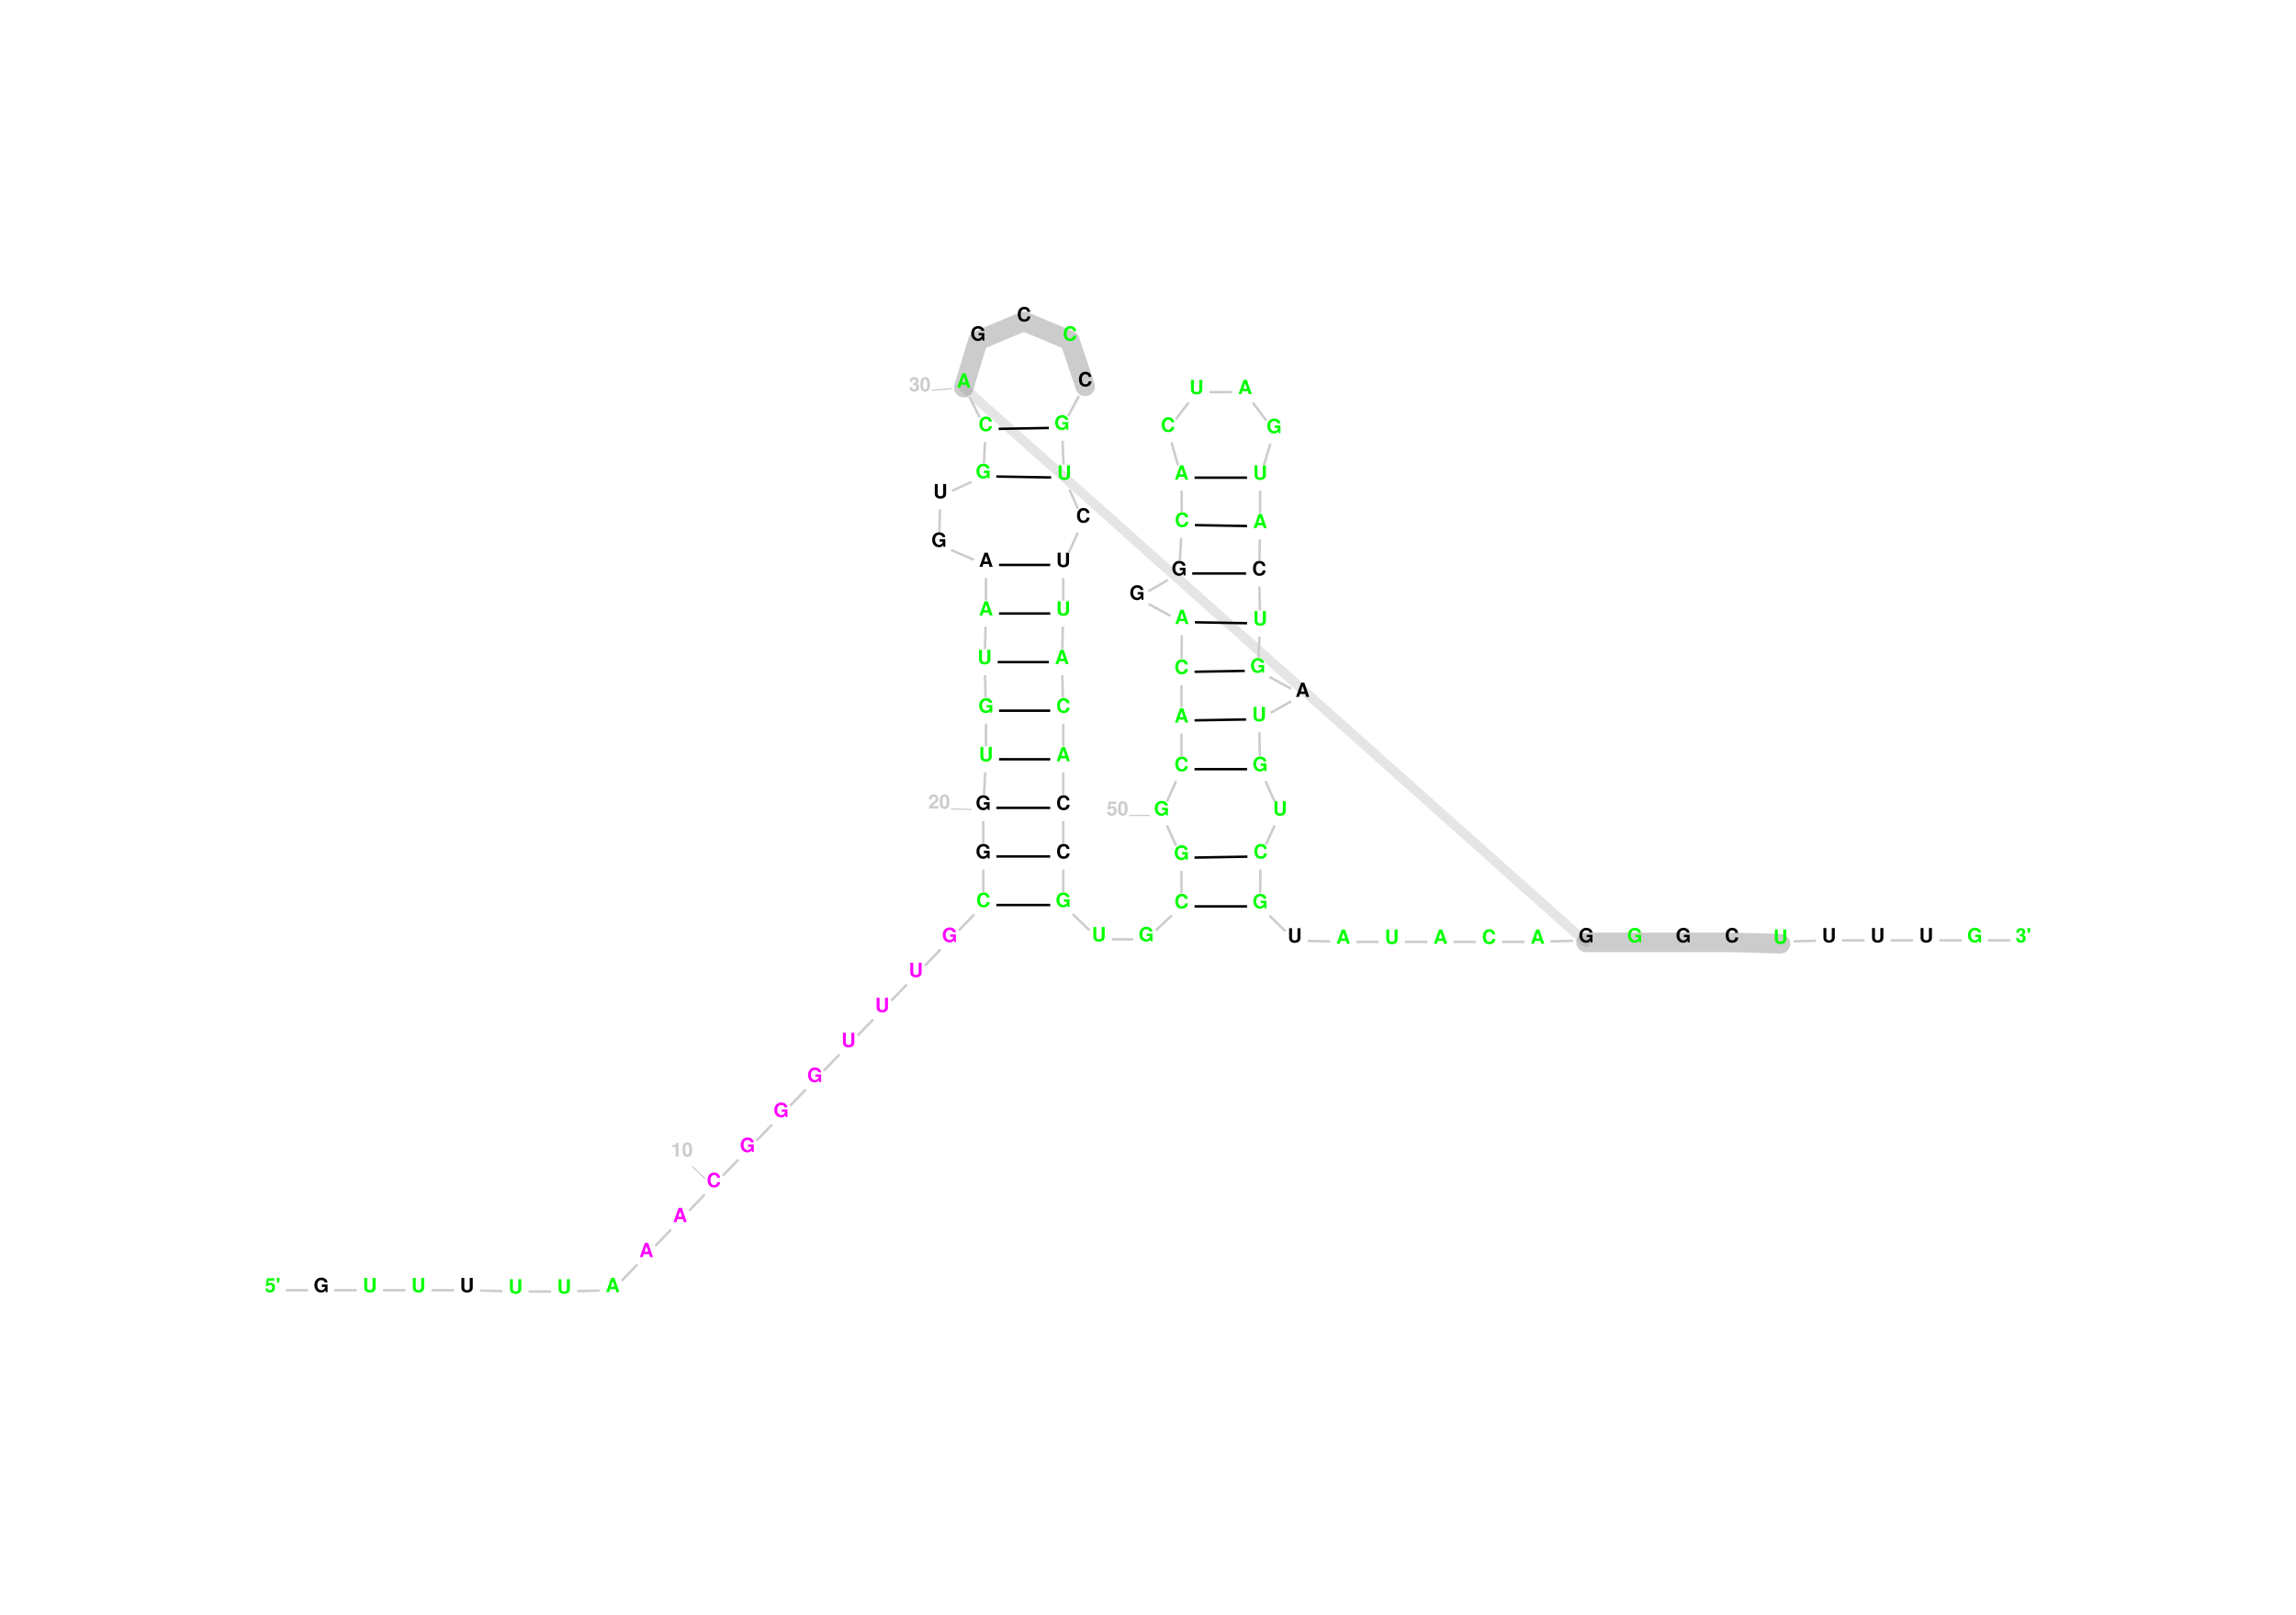
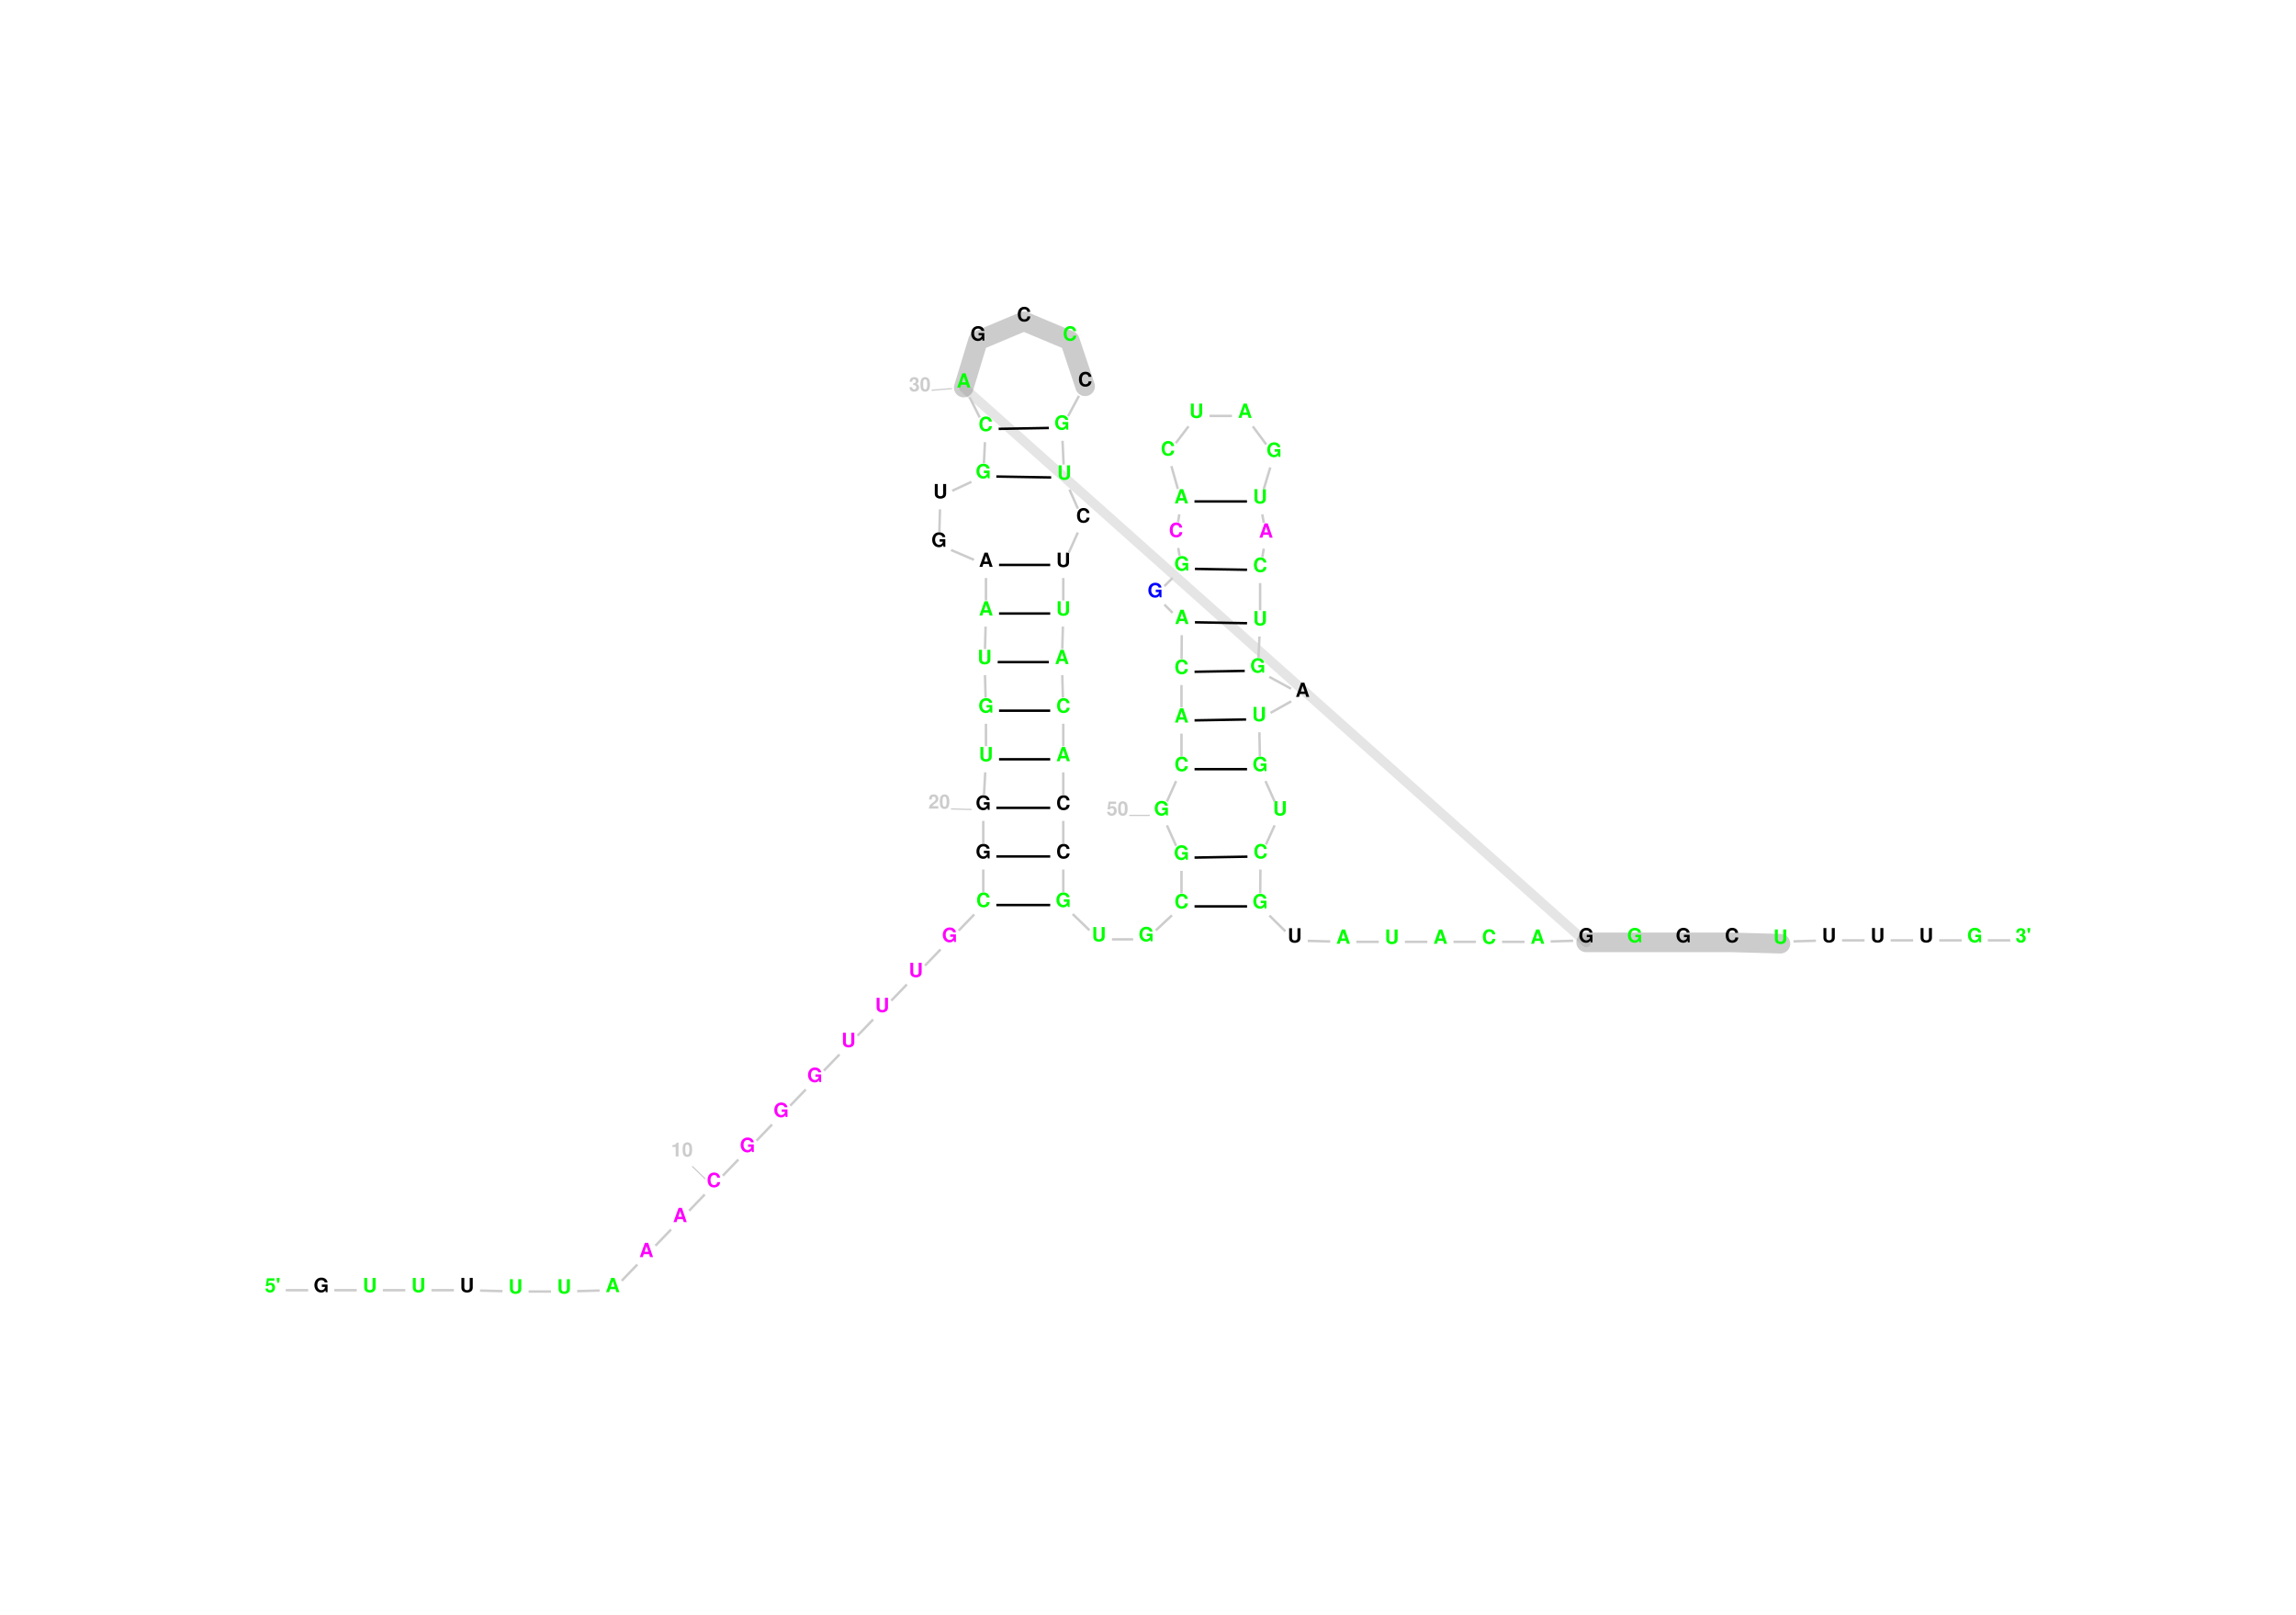
<svg xmlns="http://www.w3.org/2000/svg" width="357.363" height="251.27" style="font-size: 3.05px; font-weight: bold; font-family: Helvetica; ">
  <g>
    <style type="text/css">


text.red {fill: rgb(255, 0, 255); }
text.green {fill: rgb(0, 255, 0); }
text.blue {fill: rgb(0, 0, 255); }
text.black {fill: rgb(0, 0, 0); }
text.gray {fill: rgb(204, 204, 204); }
text.brown {fill: rgb(211.65, 104.55, 30.6); }
text {fill: rgb(0, 0, 0); text-anchor: middle; alignment-baseline: middle; }
circle.red {stroke: rgb(255, 0, 255); fill: none; }
circle.green {stroke: rgb(0, 255, 0); fill: none; }
circle.blue {stroke: rgb(0, 0, 255); fill: none; }
circle.black {stroke: rgb(0, 0, 0); fill: none; }
circle.gray {stroke: rgb(204, 204, 204); fill: none; }
circle.brown {stroke: rgb(211.65, 104.55, 30.6); fill: none; }
line.red {stroke: rgb(255, 0, 255); stroke-width: 0.381; }
line.green {stroke: rgb(0, 255, 0); stroke-width: 0.381; }
line.blue {stroke: rgb(0, 0, 255); stroke-width: 0.381; }
line.black {stroke: rgb(0, 0, 0); stroke-width: 0.381; }
line.gray {stroke: rgb(204, 204, 204); stroke-width: 0.381; }
line.brown {stroke: rgb(211.65, 104.55, 30.6); stroke-width: 0.381; }
line {stroke: rgb(0, 0, 0); }
text.numbering-label {fill: rgb(204, 204, 204);}
line.numbering-line {stroke: rgb(204, 204, 204); stroke-width: 0.191;}
line.predicted {stroke: rgb(0, 0, 0); stroke-dasharray: 2}
.template {visibility:hidden}
polyline {fill:none; stroke-linejoin:round; }
.pseudoknot_segment1 {stroke-linecap:round; stroke-opacity: 0.4; stroke-width:3.05px}
.pseudoknot_segment2 {stroke-linecap:round; stroke-opacity: 0.4; stroke-width:3.05px}
.pseudoknot_connection {stroke-linecap:round; stroke-opacity: 0.2; stroke-width:1.5}

</style>
  </g>
  <g>
    <polyline points="150.003 60.31, 152.223 53, 159.373 50, 166.523 53, 168.893 60.11" class="gray pseudoknot_segment1" stroke="gray" title="Pseudoknot 30:34--80:84(AGCCC--GGGCU)" id="pn-30-34-80-84" />
  </g>
  <g>
    <polyline points="246.878 146.636, 254.439 146.636, 262.001 146.636, 269.562 146.636, 277.12 146.842" class="gray pseudoknot_segment2" stroke="gray" title="Pseudoknot 30:34--80:84(AGCCC--GGGCU)" id="pn-30-34-80-84" />
  </g>
  <g>
    <polyline points="150.003 60.31, 246.878 146.636" class="gray pseudoknot_connection" stroke="gray" title="Pseudoknot 30:34--80:84(AGCCC--GGGCU)" id="pn-30-34-80-84" />
  </g>
  <g>
    <text x="42.439" y="201.064" class="green">5'</text>
  </g>
  <g>
    <text x="50" y="201.064" class="black">G</text>
  </g>
  <g>
    <text x="57.561" y="201.064" class="green">U</text>
  </g>
  <g>
    <text x="65.123" y="201.064" class="green">U</text>
  </g>
  <g>
    <text x="72.684" y="201.064" class="black">U</text>
  </g>
  <g>
    <text x="80.243" y="201.27" class="green">U</text>
  </g>
  <g>
    <text x="87.804" y="201.27" class="green">U</text>
  </g>
  <g>
    <text x="95.362" y="201.055" class="green">A</text>
  </g>
  <g>
    <text x="100.606" y="195.607" class="red">A</text>
  </g>
  <g>
    <text x="105.85" y="190.16" class="red">A</text>
  </g>
  <g>
    <text x="111.093" y="184.712" class="red">C</text>
  </g>
  <g>
    <text x="106.149" y="179.953" class="numbering-label sequential">10</text>
  </g>
  <g>
    <line x1="109.775" y1="183.443" x2="107.734" y2="181.478" class="numbering-line sequential" />
  </g>
  <g>
    <text x="116.337" y="179.264" class="red">G</text>
  </g>
  <g>
    <text x="121.581" y="173.816" class="red">G</text>
  </g>
  <g>
    <text x="126.824" y="168.369" class="red">G</text>
  </g>
  <g>
    <text x="132.068" y="162.921" class="red">U</text>
  </g>
  <g>
    <text x="137.312" y="157.473" class="red">U</text>
  </g>
  <g>
    <text x="142.556" y="152.025" class="red">U</text>
  </g>
  <g>
    <text x="147.799" y="146.578" class="red">G</text>
  </g>
  <g>
    <text x="153.043" y="141.13" class="green">C</text>
  </g>
  <g>
    <line x1="155.076" y1="140.825" x2="163.46" y2="140.825" class="black" />
  </g>
  <g>
    <text x="153.043" y="133.57" class="black">G</text>
  </g>
  <g>
    <line x1="155.076" y1="133.265" x2="163.46" y2="133.265" class="black" />
  </g>
  <g>
    <text x="153.043" y="126.01" class="black">G</text>
  </g>
  <g>
    <line x1="155.076" y1="125.705" x2="163.46" y2="125.705" class="black" />
  </g>
  <g>
    <text x="146.183" y="125.819" class="numbering-label sequential">20</text>
  </g>
  <g>
    <line x1="151.214" y1="125.959" x2="148.013" y2="125.87" class="numbering-line sequential" />
  </g>
  <g>
    <text x="153.463" y="118.45" class="green">U</text>
  </g>
  <g>
    <line x1="155.496" y1="118.145" x2="163.46" y2="118.145" class="black" />
  </g>
  <g>
    <text x="153.463" y="110.89" class="green">G</text>
  </g>
  <g>
    <line x1="155.496" y1="110.585" x2="163.46" y2="110.585" class="black" />
  </g>
  <g>
    <text x="153.253" y="103.33" class="green">U</text>
  </g>
  <g>
    <line x1="155.286" y1="103.025" x2="163.25" y2="103.025" class="black" />
  </g>
  <g>
    <text x="153.463" y="95.77" class="green">A</text>
  </g>
  <g>
    <line x1="155.496" y1="95.465" x2="163.46" y2="95.465" class="black" />
  </g>
  <g>
    <text x="153.463" y="88.21" class="black">A</text>
  </g>
  <g>
    <line x1="155.496" y1="87.905" x2="163.46" y2="87.905" class="black" />
  </g>
  <g>
    <text x="146.153" y="85.09" class="black">G</text>
  </g>
  <g>
    <text x="146.363" y="77.53" class="black">U</text>
  </g>
  <g>
    <text x="153.043" y="74.42" class="green">G</text>
  </g>
  <g>
    <line x1="155.076" y1="74.149" x2="163.61" y2="74.291" class="black" />
  </g>
  <g>
    <text x="153.403" y="67.07" class="green">C</text>
  </g>
  <g>
    <line x1="155.436" y1="66.729" x2="163.25" y2="66.591" class="black" />
  </g>
  <g>
    <text x="150.003" y="60.31" class="green">A</text>
  </g>
  <g>
    <text x="143.165" y="60.883" class="numbering-label sequential">30</text>
  </g>
  <g>
    <line x1="148.179" y1="60.463" x2="144.995" y2="60.73" class="numbering-line sequential" />
  </g>
  <g>
    <text x="152.223" y="53" class="black">G</text>
  </g>
  <g>
    <text x="159.373" y="50" class="black">C</text>
  </g>
  <g>
    <text x="166.523" y="53" class="green">C</text>
  </g>
  <g>
    <text x="168.893" y="60.11" class="black">C</text>
  </g>
  <g>
    <text x="165.283" y="66.86" class="green">G</text>
  </g>
  <g>
    <text x="165.643" y="74.63" class="green">U</text>
  </g>
  <g>
    <text x="168.593" y="81.31" class="black">C</text>
  </g>
  <g>
    <text x="165.493" y="88.21" class="black">U</text>
  </g>
  <g>
    <text x="165.493" y="95.77" class="green">U</text>
  </g>
  <g>
    <text x="165.283" y="103.33" class="green">A</text>
  </g>
  <g>
    <text x="165.493" y="110.89" class="green">C</text>
  </g>
  <g>
    <text x="165.493" y="118.45" class="green">A</text>
  </g>
  <g>
    <text x="165.493" y="126.01" class="black">C</text>
  </g>
  <g>
    <text x="165.493" y="133.57" class="black">C</text>
  </g>
  <g>
    <text x="165.493" y="141.13" class="green">G</text>
  </g>
  <g>
    <text x="171.043" y="146.47" class="green">U</text>
  </g>
  <g>
    <text x="178.403" y="146.47" class="green">G</text>
  </g>
  <g>
    <text x="183.893" y="141.34" class="green">C</text>
  </g>
  <g>
    <line x1="185.926" y1="141.035" x2="194.1" y2="141.035" class="black" />
  </g>
  <g>
    <text x="183.893" y="133.78" class="green">G</text>
  </g>
  <g>
    <line x1="185.926" y1="133.44" x2="194.16" y2="133.3" class="black" />
  </g>
  <g>
    <text x="180.793" y="126.88" class="green">G</text>
  </g>
  <g>
    <text x="173.931" y="126.88" class="numbering-label sequential">50</text>
  </g>
  <g>
    <line x1="178.963" y1="126.88" x2="175.761" y2="126.88" class="numbering-line sequential" />
  </g>
  <g>
    <text x="183.893" y="119.99" class="green">C</text>
  </g>
  <g>
    <line x1="185.926" y1="119.685" x2="194.1" y2="119.685" class="black" />
  </g>
  <g>
    <text x="183.893" y="112.43" class="green">A</text>
  </g>
  <g>
    <line x1="185.926" y1="112.09" x2="193.95" y2="111.95" class="black" />
  </g>
  <g>
    <text x="183.893" y="104.87" class="green">C</text>
  </g>
  <g>
    <line x1="185.926" y1="104.529" x2="193.74" y2="104.391" class="black" />
  </g>
  <g>
    <text x="183.953" y="97.1" class="green">A</text>
  </g>
  <g>
    <line x1="185.986" y1="96.83" x2="194.1" y2="96.97" class="black" />
  </g>
  <g>
-     <text x="176.983" y="93.32" class="black">G</text>
-   </g>
-   <g>
-     <text x="183.533" y="89.54" class="black">G</text>
-   </g>
-   <g>
-     <line x1="185.566" y1="89.235" x2="193.95" y2="89.235" class="black" />
-   </g>
-   <g>
-     <text x="183.953" y="81.98" class="green">C</text>
-   </g>
-   <g>
-     <line x1="185.986" y1="81.71" x2="194.1" y2="81.85" class="black" />
-   </g>
-   <g>
-     <text x="183.893" y="74.63" class="green">A</text>
-   </g>
-   <g>
-     <line x1="185.926" y1="74.325" x2="194.1" y2="74.325" class="black" />
-   </g>
-   <g>
-     <text x="181.783" y="67.18" class="green">C</text>
-   </g>
-   <g>
-     <text x="186.233" y="61.32" class="green">U</text>
-   </g>
-   <g>
-     <text x="193.793" y="61.32" class="green">A</text>
-   </g>
-   <g>
-     <text x="198.313" y="67.39" class="green">G</text>
-   </g>
-   <g>
-     <text x="196.133" y="74.63" class="green">U</text>
-   </g>
-   <g>
-     <text x="196.133" y="82.19" class="green">A</text>
-   </g>
-   <g>
-     <text x="195.983" y="89.54" class="black">C</text>
+     <text x="179.797" y="92.944" class="blue">G</text>
+   </g>
+   <g>
+     <text x="183.953" y="88.789" class="green">G</text>
+   </g>
+   <g>
+     <line x1="185.986" y1="88.519" x2="194.1" y2="88.659" class="black" />
+   </g>
+   <g>
+     <text x="183.032" y="83.567" class="red">C</text>
+   </g>
+   <g>
+     <text x="183.88" y="78.332" class="green">A</text>
+   </g>
+   <g>
+     <line x1="185.914" y1="78.027" x2="194.087" y2="78.027" class="black" />
+   </g>
+   <g>
+     <text x="181.77" y="70.882" class="green">C</text>
+   </g>
+   <g>
+     <text x="186.22" y="65.022" class="green">U</text>
+   </g>
+   <g>
+     <text x="193.78" y="65.022" class="green">A</text>
+   </g>
+   <g>
+     <text x="198.3" y="71.092" class="green">G</text>
+   </g>
+   <g>
+     <text x="196.12" y="78.332" class="green">U</text>
+   </g>
+   <g>
+     <text x="197.047" y="83.664" class="red">A</text>
+   </g>
+   <g>
+     <text x="196.133" y="88.999" class="green">C</text>
  </g>
  <g>
    <text x="196.133" y="97.31" class="green">U</text>
  </g>
  <g>
    <text x="195.773" y="104.66" class="green">G</text>
  </g>
  <g>
    <text x="202.743" y="108.44" class="black">A</text>
  </g>
  <g>
    <text x="195.983" y="112.22" class="green">U</text>
  </g>
  <g>
    <text x="196.133" y="119.99" class="green">G</text>
  </g>
  <g>
    <text x="199.233" y="126.88" class="green">U</text>
  </g>
  <g>
    <text x="196.193" y="133.57" class="green">C</text>
  </g>
  <g>
    <text x="196.133" y="141.34" class="green">G</text>
  </g>
  <g>
    <text x="201.516" y="146.65" class="black">U</text>
  </g>
  <g>
    <text x="209.074" y="146.856" class="green">A</text>
  </g>
  <g>
    <text x="216.636" y="146.856" class="green">U</text>
  </g>
  <g>
    <text x="224.197" y="146.856" class="green">A</text>
  </g>
  <g>
    <text x="231.758" y="146.856" class="green">C</text>
  </g>
  <g>
    <text x="239.32" y="146.856" class="green">A</text>
  </g>
  <g>
    <text x="246.878" y="146.636" class="black">G</text>
  </g>
  <g>
    <text x="254.439" y="146.636" class="green">G</text>
  </g>
  <g>
    <text x="262.001" y="146.636" class="black">G</text>
  </g>
  <g>
    <text x="269.562" y="146.636" class="black">C</text>
  </g>
  <g>
    <text x="277.12" y="146.842" class="green">U</text>
  </g>
  <g>
    <text x="284.679" y="146.627" class="black">U</text>
  </g>
  <g>
    <text x="292.24" y="146.627" class="black">U</text>
  </g>
  <g>
    <text x="299.801" y="146.627" class="black">U</text>
  </g>
  <g>
    <text x="307.363" y="146.627" class="green">G</text>
  </g>
  <g>
    <text x="314.924" y="146.627" class="green">3'</text>
  </g>
  <g>
    <line x1="44.472" y1="200.759" x2="47.967" y2="200.759" class="gray" />
  </g>
  <g>
    <line x1="52.033" y1="200.759" x2="55.528" y2="200.759" class="gray" />
  </g>
  <g>
    <line x1="59.595" y1="200.759" x2="63.089" y2="200.759" class="gray" />
  </g>
  <g>
    <line x1="67.156" y1="200.759" x2="70.651" y2="200.759" class="gray" />
  </g>
  <g>
    <line x1="74.717" y1="200.814" x2="78.21" y2="200.909" class="gray" />
  </g>
  <g>
    <line x1="82.276" y1="200.965" x2="85.771" y2="200.965" class="gray" />
  </g>
  <g>
    <line x1="89.836" y1="200.907" x2="93.33" y2="200.808" class="gray" />
  </g>
  <g>
    <line x1="96.772" y1="199.285" x2="99.196" y2="196.767" class="gray" />
  </g>
  <g>
    <line x1="102.016" y1="193.837" x2="104.44" y2="191.319" class="gray" />
  </g>
  <g>
    <line x1="107.26" y1="188.39" x2="109.683" y2="185.872" class="gray" />
  </g>
  <g>
    <line x1="112.503" y1="182.942" x2="114.927" y2="180.424" class="gray" />
  </g>
  <g>
    <line x1="117.747" y1="177.494" x2="120.171" y2="174.976" class="gray" />
  </g>
  <g>
    <line x1="122.991" y1="172.046" x2="125.414" y2="169.529" class="gray" />
  </g>
  <g>
    <line x1="128.234" y1="166.599" x2="130.658" y2="164.081" class="gray" />
  </g>
  <g>
    <line x1="133.478" y1="161.151" x2="135.902" y2="158.633" class="gray" />
  </g>
  <g>
    <line x1="138.722" y1="155.703" x2="141.145" y2="153.185" class="gray" />
  </g>
  <g>
    <line x1="143.966" y1="150.256" x2="146.389" y2="147.738" class="gray" />
  </g>
  <g>
    <line x1="149.209" y1="144.808" x2="151.633" y2="142.29" class="gray" />
  </g>
  <g>
    <line x1="153.043" y1="138.792" x2="153.043" y2="135.298" class="gray" />
  </g>
  <g>
    <line x1="153.043" y1="131.232" x2="153.043" y2="127.738" class="gray" />
  </g>
  <g>
    <line x1="153.156" y1="123.675" x2="153.35" y2="120.175" class="gray" />
  </g>
  <g>
    <line x1="153.463" y1="116.112" x2="153.463" y2="112.618" class="gray" />
  </g>
  <g>
    <line x1="153.406" y1="108.553" x2="153.309" y2="105.057" class="gray" />
  </g>
  <g>
    <line x1="153.309" y1="100.993" x2="153.406" y2="97.498" class="gray" />
  </g>
  <g>
    <line x1="153.463" y1="93.432" x2="153.463" y2="89.938" class="gray" />
  </g>
  <g>
    <line x1="151.593" y1="87.107" x2="148.023" y2="85.583" class="gray" />
  </g>
  <g>
    <line x1="146.209" y1="82.752" x2="146.306" y2="79.257" class="gray" />
  </g>
  <g>
    <line x1="148.206" y1="76.367" x2="151.2" y2="74.973" class="gray" />
  </g>
  <g>
    <line x1="153.142" y1="72.084" x2="153.303" y2="68.796" class="gray" />
  </g>
  <g>
    <line x1="152.489" y1="64.949" x2="150.917" y2="61.822" class="gray" />
  </g>
  <g>
    <line x1="150.594" y1="58.059" x2="151.632" y2="54.641" class="gray" />
  </g>
  <g>
    <line x1="154.098" y1="51.908" x2="157.498" y2="50.482" class="gray" />
  </g>
  <g>
    <line x1="161.248" y1="50.482" x2="164.648" y2="51.908" class="gray" />
  </g>
  <g>
    <line x1="167.166" y1="54.624" x2="168.25" y2="57.876" class="gray" />
  </g>
  <g>
    <line x1="167.934" y1="61.598" x2="166.242" y2="64.762" class="gray" />
  </g>
  <g>
    <line x1="165.377" y1="68.586" x2="165.549" y2="72.294" class="gray" />
  </g>
  <g>
    <line x1="166.464" y1="76.185" x2="167.772" y2="79.145" class="gray" />
  </g>
  <g>
    <line x1="167.76" y1="82.86" x2="166.326" y2="86.05" class="gray" />
  </g>
  <g>
    <line x1="165.493" y1="89.938" x2="165.493" y2="93.432" class="gray" />
  </g>
  <g>
    <line x1="165.436" y1="97.498" x2="165.339" y2="100.993" class="gray" />
  </g>
  <g>
    <line x1="165.339" y1="105.057" x2="165.436" y2="108.553" class="gray" />
  </g>
  <g>
    <line x1="165.493" y1="112.618" x2="165.493" y2="116.112" class="gray" />
  </g>
  <g>
    <line x1="165.493" y1="120.178" x2="165.493" y2="123.672" class="gray" />
  </g>
  <g>
    <line x1="165.493" y1="127.738" x2="165.493" y2="131.232" class="gray" />
  </g>
  <g>
    <line x1="165.493" y1="135.298" x2="165.493" y2="138.792" class="gray" />
  </g>
  <g>
    <line x1="166.958" y1="142.235" x2="169.578" y2="144.755" class="gray" />
  </g>
  <g>
    <line x1="173.076" y1="146.165" x2="176.37" y2="146.165" class="gray" />
  </g>
  <g>
    <line x1="179.889" y1="144.777" x2="182.407" y2="142.423" class="gray" />
  </g>
  <g>
    <line x1="183.893" y1="139.002" x2="183.893" y2="135.508" class="gray" />
  </g>
  <g>
    <line x1="183.06" y1="131.62" x2="181.626" y2="128.43" class="gray" />
  </g>
  <g>
    <line x1="181.627" y1="124.721" x2="183.059" y2="121.539" class="gray" />
  </g>
  <g>
    <line x1="183.893" y1="117.652" x2="183.893" y2="114.158" class="gray" />
  </g>
  <g>
    <line x1="183.893" y1="110.092" x2="183.893" y2="106.598" class="gray" />
  </g>
  <g>
    <line x1="183.909" y1="102.532" x2="183.937" y2="98.828" class="gray" />
  </g>
  <g>
-     <line x1="182.166" y1="95.826" x2="178.77" y2="93.984" class="gray" />
-   </g>
-   <g>
-     <line x1="178.744" y1="91.999" x2="181.772" y2="90.251" class="gray" />
-   </g>
-   <g>
-     <line x1="183.646" y1="87.205" x2="183.84" y2="83.705" class="gray" />
-   </g>
-   <g>
-     <line x1="183.936" y1="79.642" x2="183.91" y2="76.358" class="gray" />
-   </g>
-   <g>
-     <line x1="183.339" y1="72.369" x2="182.337" y2="68.831" class="gray" />
-   </g>
-   <g>
-     <line x1="183.013" y1="65.256" x2="185.003" y2="62.634" class="gray" />
-   </g>
-   <g>
-     <line x1="188.266" y1="61.015" x2="191.76" y2="61.015" class="gray" />
-   </g>
-   <g>
-     <line x1="195.007" y1="62.646" x2="197.099" y2="65.454" class="gray" />
-   </g>
-   <g>
-     <line x1="197.727" y1="69.032" x2="196.719" y2="72.378" class="gray" />
-   </g>
-   <g>
-     <line x1="196.133" y1="76.358" x2="196.133" y2="79.852" class="gray" />
-   </g>
-   <g>
-     <line x1="196.091" y1="83.918" x2="196.024" y2="87.202" class="gray" />
-   </g>
-   <g>
-     <line x1="196.022" y1="91.268" x2="196.094" y2="94.972" class="gray" />
+     <line x1="182.515" y1="95.357" x2="181.235" y2="94.077" class="gray" />
+   </g>
+   <g>
+     <line x1="181.235" y1="91.202" x2="182.515" y2="89.921" class="gray" />
+   </g>
+   <g>
+     <line x1="183.6" y1="86.481" x2="183.385" y2="85.264" class="gray" />
+   </g>
+   <g>
+     <line x1="183.357" y1="81.255" x2="183.555" y2="80.034" class="gray" />
+   </g>
+   <g>
+     <line x1="183.326" y1="76.071" x2="182.324" y2="72.534" class="gray" />
+   </g>
+   <g>
+     <line x1="183" y1="68.958" x2="184.991" y2="66.337" class="gray" />
+   </g>
+   <g>
+     <line x1="188.254" y1="64.717" x2="191.747" y2="64.717" class="gray" />
+   </g>
+   <g>
+     <line x1="194.995" y1="66.348" x2="197.086" y2="69.157" class="gray" />
+   </g>
+   <g>
+     <line x1="197.714" y1="72.734" x2="196.707" y2="76.081" class="gray" />
+   </g>
+   <g>
+     <line x1="196.468" y1="80.031" x2="196.699" y2="81.356" class="gray" />
+   </g>
+   <g>
+     <line x1="196.703" y1="85.364" x2="196.476" y2="86.69" class="gray" />
+   </g>
+   <g>
+     <line x1="196.133" y1="90.727" x2="196.133" y2="94.972" class="gray" />
  </g>
  <g>
    <line x1="196.033" y1="99.036" x2="195.872" y2="102.324" class="gray" />
  </g>
  <g>
    <line x1="197.56" y1="105.324" x2="200.956" y2="107.166" class="gray" />
  </g>
  <g>
    <line x1="200.968" y1="109.127" x2="197.758" y2="110.923" class="gray" />
  </g>
  <g>
    <line x1="196.022" y1="113.948" x2="196.094" y2="117.652" class="gray" />
  </g>
  <g>
    <line x1="196.967" y1="121.539" x2="198.399" y2="124.721" class="gray" />
  </g>
  <g>
    <line x1="198.392" y1="128.426" x2="197.034" y2="131.414" class="gray" />
  </g>
  <g>
    <line x1="196.177" y1="135.298" x2="196.149" y2="139.002" class="gray" />
  </g>
  <g>
    <line x1="197.58" y1="142.463" x2="200.068" y2="144.917" class="gray" />
  </g>
  <g>
    <line x1="203.548" y1="146.401" x2="207.042" y2="146.496" class="gray" />
  </g>
  <g>
    <line x1="211.108" y1="146.551" x2="214.602" y2="146.551" class="gray" />
  </g>
  <g>
    <line x1="218.669" y1="146.551" x2="222.164" y2="146.551" class="gray" />
  </g>
  <g>
    <line x1="226.23" y1="146.551" x2="229.725" y2="146.551" class="gray" />
  </g>
  <g>
    <line x1="233.792" y1="146.551" x2="237.286" y2="146.551" class="gray" />
  </g>
  <g>
    <line x1="241.352" y1="146.492" x2="244.845" y2="146.39" class="gray" />
  </g>
  <g>
    <line x1="248.911" y1="146.331" x2="252.406" y2="146.331" class="gray" />
  </g>
  <g>
    <line x1="256.472" y1="146.331" x2="259.967" y2="146.331" class="gray" />
  </g>
  <g>
    <line x1="264.034" y1="146.331" x2="267.529" y2="146.331" class="gray" />
  </g>
  <g>
    <line x1="271.594" y1="146.386" x2="275.088" y2="146.481" class="gray" />
  </g>
  <g>
    <line x1="279.153" y1="146.479" x2="282.646" y2="146.38" class="gray" />
  </g>
  <g>
    <line x1="286.712" y1="146.322" x2="290.207" y2="146.322" class="gray" />
  </g>
  <g>
    <line x1="294.273" y1="146.322" x2="297.768" y2="146.322" class="gray" />
  </g>
  <g>
    <line x1="301.835" y1="146.322" x2="305.33" y2="146.322" class="gray" />
  </g>
  <g>
    <line x1="309.396" y1="146.322" x2="312.891" y2="146.322" class="gray" />
  </g>
</svg>
